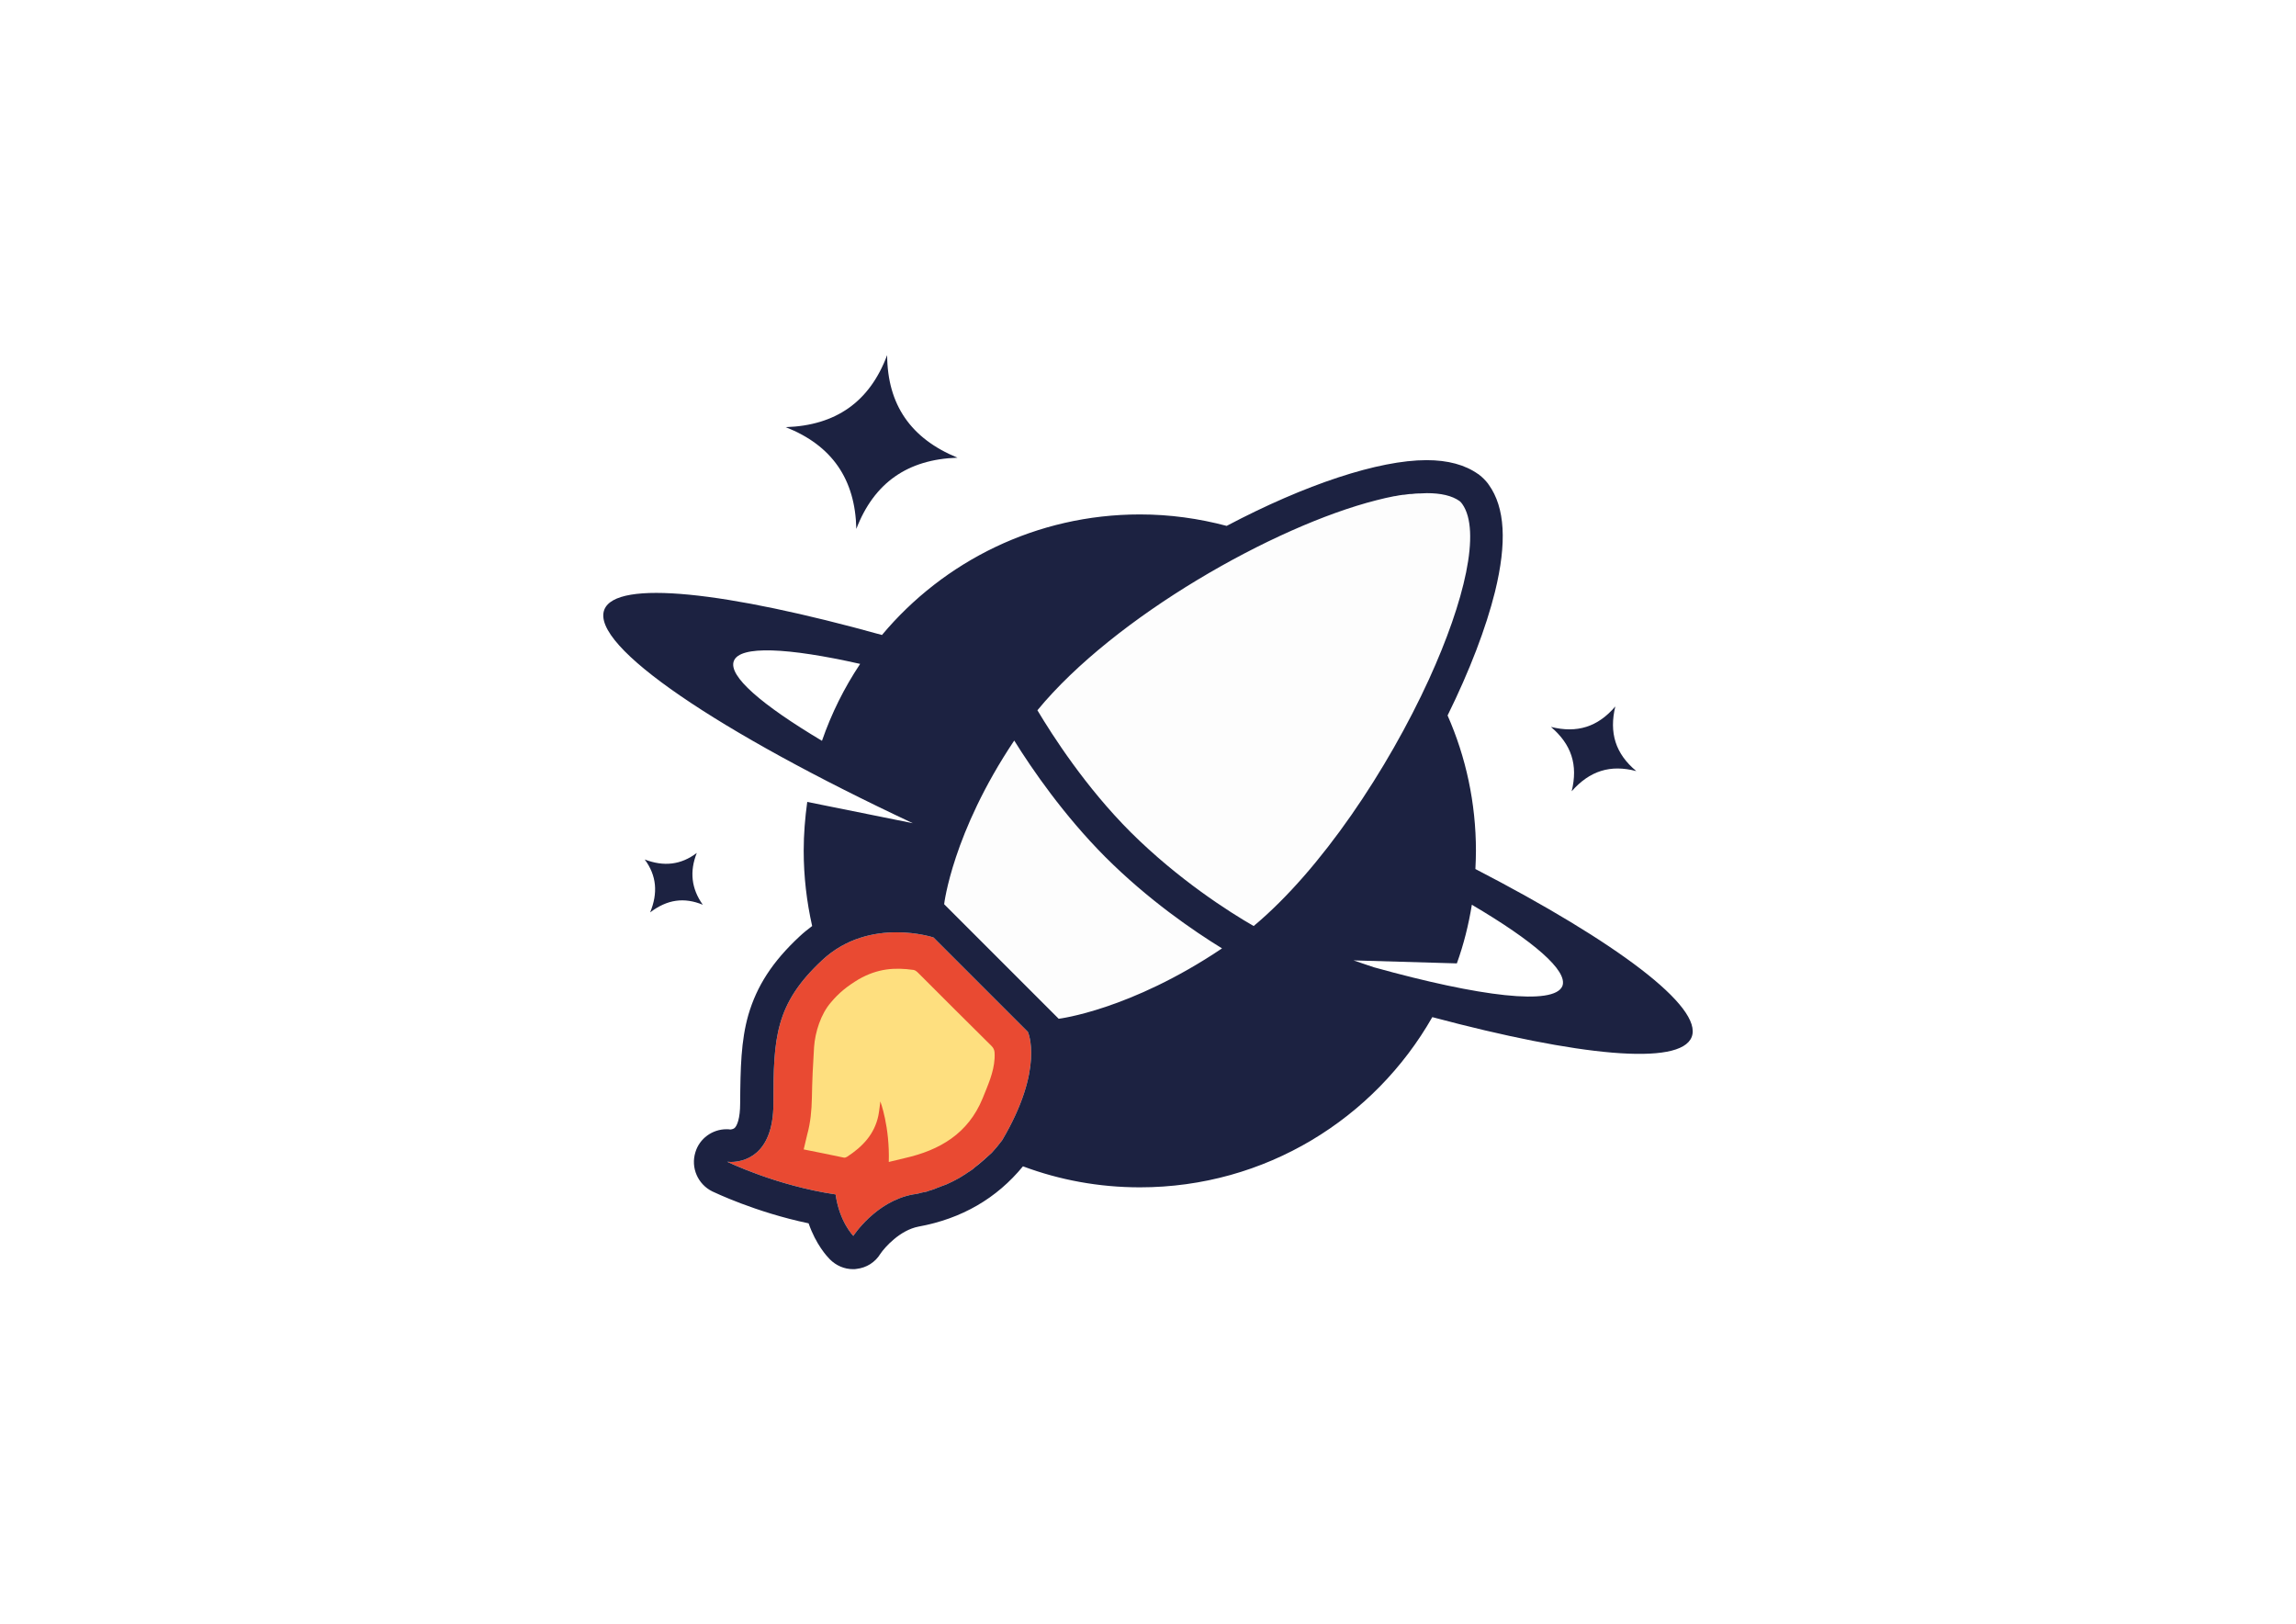
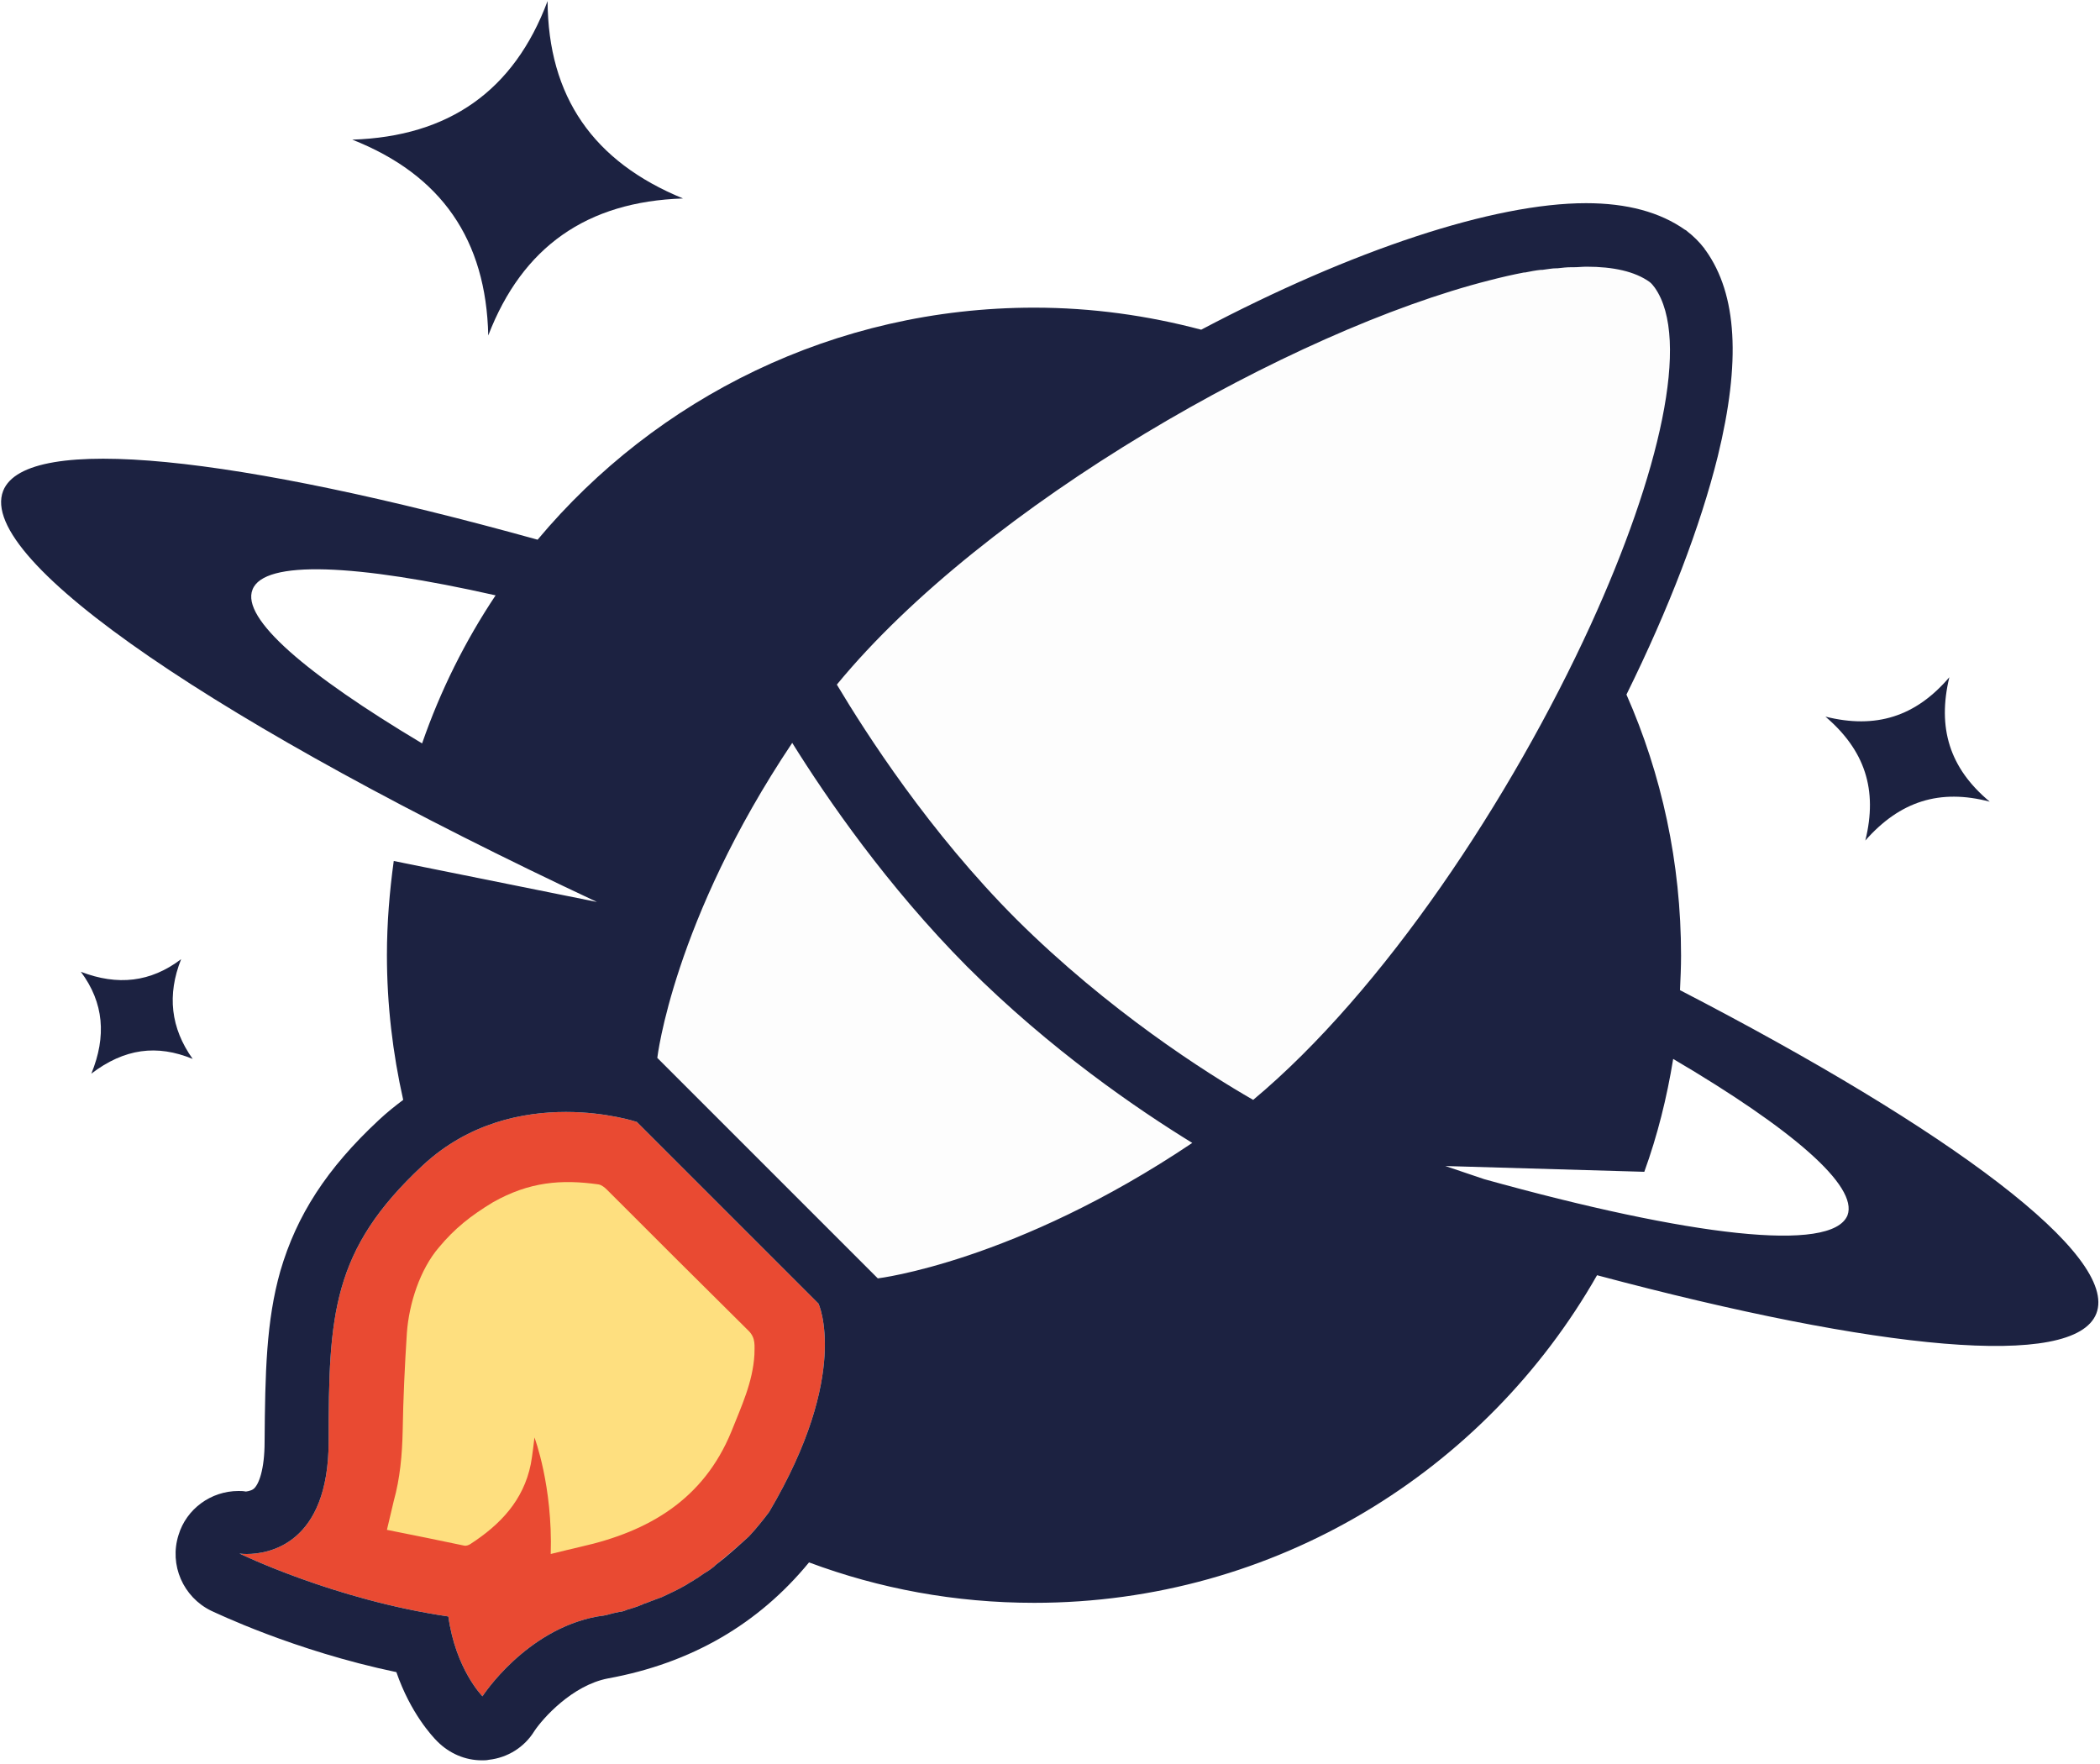
- <svg xmlns="http://www.w3.org/2000/svg" version="1.1" x="0px" y="0px" viewBox="0 0 841.9 595.3" style="enable-background:new 0 0 841.9 595.3;" xml:space="preserve">
-   <style type="text/css">
- 	.st0{fill:#1C2241;}
- 	.st1{fill:#E94A32;}
- 	.st2{fill:#FEDF7F;}
- 	.st3{fill:#FDFDFD;}
- </style>
-   <g id="Слой_1">
-     <g>
-       <path class="st0" d="M325.3,130.2c0.1,18.2,8.7,30.6,25.8,37.6c-18.3,0.6-30.6,9.2-37.1,26.1c-0.4-18.2-8.9-30.6-25.9-37.3    C306.5,156,318.9,147.3,325.3,130.2z" />
-       <path class="st0" d="M568.7,266.5c9.6,2.4,17.2,0,23.6-7.5c-2.3,9.6,0,17.3,7.7,23.7c-9.5-2.5-17.1-0.1-23.7,7.4    C578.7,280.4,576.2,272.9,568.7,266.5z" />
-       <path class="st0" d="M255.5,312.7c-2.7,6.8-2,13.1,2.2,19c-6.8-2.8-13-2-19.3,2.8c2.9-7.1,2.4-13.5-2-19.4    C243.4,317.8,249.7,317.1,255.5,312.7z" />
-       <path class="st1" d="M357.3,428.1c-0.1,0.1-0.2,0.2-0.3,0.3c-0.4,0.3-0.9,0.7-1.4,1c-0.2,0.1-0.3,0.2-0.5,0.3    c-0.4,0.3-0.9,0.6-1.3,0.9c-0.2,0.1-0.4,0.2-0.5,0.3c-0.4,0.3-0.9,0.5-1.3,0.8c-0.2,0.1-0.3,0.2-0.5,0.3c-1.4,0.8-2.9,1.5-4.4,2.2    c-0.3,0.1-0.5,0.2-0.8,0.3c-0.4,0.1-0.7,0.3-1.1,0.4c-0.3,0.1-0.7,0.3-1,0.4c-0.3,0.1-0.7,0.2-1,0.4c-0.4,0.1-0.7,0.3-1.1,0.4    c-0.3,0.1-0.6,0.2-0.9,0.3c-0.4,0.1-0.8,0.2-1.2,0.4c-0.3,0.1-0.6,0.2-0.9,0.2c-0.5,0.1-1,0.2-1.4,0.3c-0.2,0.1-0.5,0.1-0.7,0.2    c-0.7,0.2-1.4,0.3-2.2,0.4c-13.7,2.5-21.9,15.2-21.9,15.2l0,0l0,0c0,0-5.1-5.1-6.5-15.2c-21.8-3.2-39.8-12-39.8-12l0,0l0,0    c0,0,0.5,0.1,1.4,0.1c4.1,0,15.6-1.8,15.6-21.5c0-24,0.6-36.4,17.9-52.5c8.8-8.2,19.2-10.2,27.3-10.2c7.8,0,13.5,1.9,13.5,1.9    l34.6,34.6c0,0,6.2,13.3-9.4,39.7c-1.2,1.6-2.5,3.2-3.8,4.6c0,0,0,0,0,0c0,0,0,0-0.1,0.1C361.5,424.6,359.4,426.4,357.3,428.1z" />
-       <path class="st2" d="M294.7,421.4c0.5-2.1,0.9-3.8,1.3-5.5c1.2-4.3,1.6-8.8,1.7-13.3c0.1-6.2,0.4-12.5,0.8-18.7    c0.4-5.6,2.5-12.1,6.1-16.3c3-3.6,6-6,10.3-8.6c6.9-3.9,13-4.4,20.1-3.4c0.6,0.1,1.2,0.6,1.6,1c9,9,18,18,27,26.9    c1.4,1.4,1.1,2.9,1.1,4.5c-0.3,5.3-2.5,9.9-4.4,14.7c-5.3,12.9-15.7,19-28.6,21.9c-1.8,0.4-3.7,0.9-5.8,1.4    c0.4-13-3.1-22.2-3.1-22.2s-0.4,3.6-0.7,5.1c-1.4,6.9-5.8,11.5-11.5,15.2c-0.3,0.2-0.8,0.4-1.2,0.3    C304.6,423.4,299.8,422.4,294.7,421.4z" />
-       <path class="st3" d="M504.7,183.4C504.7,183.4,504.8,183.4,504.7,183.4c2.3-0.6,4.5-1.1,6.6-1.5c0.1,0,0.1,0,0.2,0    c1-0.2,2-0.4,3-0.5c0.1,0,0.2,0,0.3,0c0.9-0.1,1.8-0.3,2.7-0.3c0.1,0,0.1,0,0.2,0c0.9-0.1,1.7-0.2,2.6-0.2c0.2,0,0.3,0,0.5,0    c0.8,0,1.6-0.1,2.4-0.1c0,0,0,0,0,0c0,0,0,0,0,0c5.1,0,9.2,0.9,12,2.9c0.4,0.3,0.7,0.7,1,1.1l0,0c6.9,9.8,0.9,35.5-12.2,64.2    c0,0,0,0,0,0c-15.1,33-39.5,69.8-64.3,90.5c-8.9-5.1-27.6-17-45.1-34.4c-16.6-16.6-28.7-35.5-34.2-44.7    C408.6,226.1,467.2,192.9,504.7,183.4z" />
-       <path class="st3" d="M388.2,373.5l-42-42c0,0,3-26.1,25.7-60c6.6,10.6,18.1,27.3,33.3,42.6c15.9,15.9,32.5,27.2,42.9,33.6    C414.3,370.4,388.2,373.5,388.2,373.5z" />
-       <path class="st0" d="M620.3,380.2c4.3-11-27.5-34.8-79.3-61.6c0.1-2.2,0.2-4.4,0.2-6.6c0-17.7-3.7-34.5-10.4-49.7    c8.1-16.4,14.1-32.1,17.4-45.4c4.4-18,3.7-30.8-2.3-39.2c-0.1-0.1-0.2-0.2-0.2-0.3c-1-1.3-2.1-2.4-3.4-3.4    c-0.1-0.1-0.2-0.2-0.3-0.2c-4.8-3.4-11.1-5.1-18.9-5.1c-17.6,0-44.5,8.9-73.3,24.1c-10.2-2.7-20.8-4.2-31.8-4.2    c-38,0-72,17.2-94.6,44.2c-57.2-15.9-97.4-20.4-101.8-9.3c-5.2,13.3,41.9,44.9,113.1,78.3L296,294c-0.8,5.8-1.3,11.8-1.3,17.9    c0,9.5,1.1,18.7,3.1,27.6c-1.6,1.2-3.1,2.4-4.6,3.8c-10,9.3-15.7,18.2-18.8,28.8c-2.7,9.5-2.9,19.4-3,32.5c0,5.3-1.1,8.2-2.1,9    c-0.5,0.4-1.4,0.5-1.5,0.5l0,0c-0.5-0.1-0.9-0.1-1.4-0.1c-5.2,0-9.9,3.4-11.4,8.4c-1.8,5.7,0.9,11.8,6.2,14.4    c0.7,0.3,15.7,7.6,35.3,11.7c2.7,7.8,6.8,12.2,7.8,13.2c2.3,2.3,5.3,3.6,8.5,3.6c0.4,0,0.9,0,1.3-0.1c3.6-0.4,6.8-2.4,8.7-5.5    c1.6-2.4,7.2-8.7,14-10c15.9-2.9,28.7-10.4,38.3-22.1c13.4,5,27.8,7.7,42.9,7.7c46,0,86-25.2,107.2-62.4    C578.8,387.2,616.1,390.9,620.3,380.2z M269.1,242.3c2.2-5.7,19.7-4.9,46.3,1.1c-5.8,8.7-10.5,18.1-14,28.2    C279.3,258.4,266.9,247.8,269.1,242.3z M504.7,183.4C504.7,183.4,504.8,183.4,504.7,183.4c2.3-0.6,4.5-1.1,6.6-1.5    c0.1,0,0.1,0,0.2,0c1-0.2,2-0.4,3-0.5c0.1,0,0.2,0,0.3,0c0.9-0.1,1.8-0.3,2.7-0.3c0.1,0,0.1,0,0.2,0c0.9-0.1,1.7-0.2,2.6-0.2    c0.2,0,0.3,0,0.5,0c0.8,0,1.6-0.1,2.4-0.1c0,0,0,0,0,0c0,0,0,0,0,0c5.1,0,9.2,0.9,12,2.9c0.4,0.3,0.7,0.7,1,1.1l0,0    c6.9,9.8,0.9,35.5-12.2,64.2c0,0,0,0,0,0c-15.1,33-39.5,69.8-64.3,90.5c-8.9-5.1-27.6-17-45.1-34.4    c-16.6-16.6-28.7-35.5-34.2-44.7C408.6,226.1,467.2,192.9,504.7,183.4z M357.3,428.1c-0.1,0.1-0.2,0.2-0.3,0.3    c-0.4,0.3-0.9,0.7-1.4,1c-0.2,0.1-0.3,0.2-0.5,0.3c-0.4,0.3-0.9,0.6-1.3,0.9c-0.2,0.1-0.4,0.2-0.5,0.3c-0.4,0.3-0.9,0.5-1.3,0.8    c-0.2,0.1-0.3,0.2-0.5,0.3c-1.4,0.8-2.9,1.5-4.4,2.2c-0.3,0.1-0.5,0.2-0.8,0.3c-0.4,0.1-0.7,0.3-1.1,0.4c-0.3,0.1-0.7,0.3-1,0.4    c-0.3,0.1-0.7,0.2-1,0.4c-0.4,0.1-0.7,0.3-1.1,0.4c-0.3,0.1-0.6,0.2-0.9,0.3c-0.4,0.1-0.8,0.2-1.2,0.4c-0.3,0.1-0.6,0.2-0.9,0.2    c-0.5,0.1-1,0.2-1.4,0.3c-0.2,0.1-0.5,0.1-0.7,0.2c-0.7,0.2-1.4,0.3-2.2,0.4c-13.7,2.5-21.9,15.2-21.9,15.2l0,0l0,0    c0,0-5.1-5.1-6.5-15.2c-21.8-3.2-39.8-12-39.8-12l0,0l0,0c0,0,0.5,0.1,1.4,0.1c4.1,0,15.6-1.8,15.6-21.5c0-24,0.6-36.4,17.9-52.5    c8.8-8.2,19.2-10.2,27.3-10.2c7.8,0,13.5,1.9,13.5,1.9l34.6,34.6c0,0,6.2,13.3-9.4,39.7c-1.2,1.6-2.5,3.2-3.8,4.6c0,0,0,0,0,0    c0,0,0,0-0.1,0.1C361.5,424.6,359.4,426.5,357.3,428.1z M388.2,373.5l-42-42c0,0,3-26.1,25.7-60c6.6,10.6,18.1,27.3,33.3,42.6    c15.9,15.9,32.5,27.2,42.9,33.6C414.3,370.4,388.2,373.5,388.2,373.5z M503.7,354.6l-7.4-2.5l37.9,1.1c2.5-6.9,4.3-14.1,5.5-21.5    c22.6,13.3,35.3,24.2,33.2,29.8C569.9,368.7,542.9,365.5,503.7,354.6z" />
+ <svg xmlns="http://www.w3.org/2000/svg" viewBox="0 0 400 336" version="1.1">
+   <defs />
+   <g id="Page-1" stroke="none" stroke-width="1" fill="none" fill-rule="evenodd">
+     <g id="logo" fill-rule="nonzero">
+       <path d="M104.3,0.2 C104.4,18.4 113,30.8 130.1,37.8 C111.8,38.4 99.5,47 93,63.9 C92.6,45.7 84.1,33.3 67.1,26.6 C85.5,26 97.9,17.3 104.3,0.2 L104.3,0.2 Z M347.7,136.5 C357.3,138.9 364.9,136.5 371.3,129 C369,138.6 371.3,146.3 379,152.7 C369.5,150.2 361.9,152.6 355.3,160.1 C357.7,150.4 355.2,142.9 347.7,136.5 L347.7,136.5 Z M34.5,182.7 C31.8,189.5 32.5,195.8 36.7,201.7 C29.9,198.9 23.7,199.7 17.4,204.5 C20.3,197.4 19.8,191 15.4,185.1 C22.4,187.8 28.7,187.1 34.5,182.7 L34.5,182.7 Z" id="Shape" fill="#1C2241" />
+       <path d="M136.3,298.1 L136,298.4 C135.6,298.7 135.1,299.1 134.6,299.4 C134.4,299.5 134.3,299.6 134.1,299.7 C133.7,300 133.2,300.3 132.8,300.6 C132.6,300.7 132.4,300.8 132.3,300.9 C131.9,301.2 131.4,301.4 131,301.7 C130.8,301.8 130.7,301.9 130.5,302 C129.1,302.8 127.6,303.5 126.1,304.2 C125.8,304.3 125.6,304.4 125.3,304.5 C124.9,304.6 124.6,304.8 124.2,304.9 C123.9,305 123.5,305.2 123.2,305.3 C122.9,305.4 122.5,305.5 122.2,305.7 C121.8,305.8 121.5,306 121.1,306.1 L120.2,306.4 C119.8,306.5 119.4,306.6 119,306.8 C118.7,306.9 118.4,307 118.1,307 C117.6,307.1 117.1,307.2 116.7,307.3 C116.5,307.4 116.2,307.4 116,307.5 C115.3,307.7 114.6,307.8 113.8,307.9 C100.1,310.4 91.9,323.1 91.9,323.1 C91.9,323.1 86.8,318 85.4,307.9 C63.6,304.7 45.6,295.9 45.6,295.9 C45.6,295.9 46.1,296 47,296 C51.1,296 62.6,294.2 62.6,274.5 C62.6,250.5 63.2,238.1 80.5,222 C89.3,213.8 99.7,211.8 107.8,211.8 C115.6,211.8 121.3,213.7 121.3,213.7 L155.9,248.3 C155.9,248.3 162.1,261.6 146.5,288 C145.3,289.6 144,291.2 142.7,292.6 L142.6,292.7 C140.5,294.6 138.4,296.4 136.3,298.1 L136.3,298.1 Z" id="Shape" fill="#E94A32" />
+       <path d="M73.7,291.4 C74.2,289.3 74.6,287.6 75,285.9 C76.2,281.6 76.6,277.1 76.7,272.6 C76.8,266.4 77.1,260.1 77.5,253.9 C77.9,248.3 80,241.8 83.6,237.6 C86.6,234 89.6,231.6 93.9,229 C100.8,225.1 106.9,224.6 114,225.6 C114.6,225.7 115.2,226.2 115.6,226.6 C124.6,235.6 133.6,244.6 142.6,253.5 C144,254.9 143.7,256.4 143.7,258 C143.4,263.3 141.2,267.9 139.3,272.7 C134,285.6 123.6,291.7 110.7,294.6 C108.9,295 107,295.5 104.9,296 C105.3,283 101.8,273.8 101.8,273.8 C101.8,273.8 101.4,277.4 101.1,278.9 C99.7,285.8 95.3,290.4 89.6,294.1 C89.3,294.3 88.8,294.5 88.4,294.4 C83.6,293.4 78.8,292.4 73.7,291.4 L73.7,291.4 Z" id="Shape" fill="#FEDF7F" />
+       <path d="M283.7,53.4 C283.7,53.4 283.8,53.4 283.7,53.4 C286,52.8 288.2,52.3 290.3,51.9 L290.5,51.9 C291.5,51.7 292.5,51.5 293.5,51.4 L293.8,51.4 C294.7,51.3 295.6,51.1 296.5,51.1 L296.7,51.1 C297.6,51 298.4,50.9 299.3,50.9 L299.8,50.9 C300.6,50.9 301.4,50.8 302.2,50.8 C307.3,50.8 311.4,51.7 314.2,53.7 C314.6,54 314.9,54.4 315.2,54.8 C322.1,64.6 316.1,90.3 303,119 C287.9,152 263.5,188.8 238.7,209.5 C229.8,204.4 211.1,192.5 193.6,175.1 C177,158.5 164.9,139.6 159.4,130.4 C187.6,96.1 246.2,62.9 283.7,53.4 Z M167.2,243.5 L125.2,201.5 C125.2,201.5 128.2,175.4 150.9,141.5 C157.5,152.1 169,168.8 184.2,184.1 C200.1,200 216.7,211.3 227.1,217.7 C193.3,240.4 167.2,243.5 167.2,243.5 L167.2,243.5 Z" id="Shape" fill="#FDFDFD" />
+       <path d="M399.3,250.2 C403.6,239.2 371.8,215.4 320,188.6 C320.1,186.4 320.2,184.2 320.2,182 C320.2,164.3 316.5,147.5 309.8,132.3 C317.9,115.9 323.9,100.2 327.2,86.9 C331.6,68.9 330.9,56.1 324.9,47.7 C324.8,47.6 324.7,47.5 324.7,47.4 C323.7,46.1 322.6,45 321.3,44 C321.2,43.9 321.1,43.8 321,43.8 C316.2,40.4 309.9,38.7 302.1,38.7 C284.5,38.7 257.6,47.6 228.8,62.8 C218.6,60.1 208,58.6 197,58.6 C159,58.6 125,75.8 102.4,102.8 C45.2,86.9 5,82.4 0.6,93.5 C-4.6,106.8 42.5,138.4 113.7,171.8 L75,164 C74.2,169.8 73.7,175.8 73.7,181.9 C73.7,191.4 74.8,200.6 76.8,209.5 C75.2,210.7 73.7,211.9 72.2,213.3 C62.2,222.6 56.5,231.5 53.4,242.1 C50.7,251.6 50.5,261.5 50.4,274.6 C50.4,279.9 49.3,282.8 48.3,283.6 C47.8,284 46.9,284.1 46.8,284.1 C46.3,284 45.9,284 45.4,284 C40.2,284 35.5,287.4 34,292.4 C32.2,298.1 34.9,304.2 40.2,306.8 C40.9,307.1 55.9,314.4 75.5,318.5 C78.2,326.3 82.3,330.7 83.3,331.7 C85.6,334 88.6,335.3 91.8,335.3 C92.2,335.3 92.7,335.3 93.1,335.2 C96.7,334.8 99.9,332.8 101.8,329.7 C103.4,327.3 109,321 115.8,319.7 C131.7,316.8 144.5,309.3 154.1,297.6 C167.5,302.6 181.9,305.3 197,305.3 C243,305.3 283,280.1 304.2,242.9 C357.8,257.2 395.1,260.9 399.3,250.2 L399.3,250.2 Z M48.1,112.3 C50.3,106.6 67.8,107.4 94.4,113.4 C88.6,122.1 83.9,131.5 80.4,141.6 C58.3,128.4 45.9,117.8 48.1,112.3 Z M283.7,53.4 C283.7,53.4 283.8,53.4 283.7,53.4 C286,52.8 288.2,52.3 290.3,51.9 L290.5,51.9 C291.5,51.7 292.5,51.5 293.5,51.4 L293.8,51.4 C294.7,51.3 295.6,51.1 296.5,51.1 L296.7,51.1 C297.6,51 298.4,50.9 299.3,50.9 L299.8,50.9 C300.6,50.9 301.4,50.8 302.2,50.8 C307.3,50.8 311.4,51.7 314.2,53.7 C314.6,54 314.9,54.4 315.2,54.8 C322.1,64.6 316.1,90.3 303,119 C287.9,152 263.5,188.8 238.7,209.5 C229.8,204.4 211.1,192.5 193.6,175.1 C177,158.5 164.9,139.6 159.4,130.4 C187.6,96.1 246.2,62.9 283.7,53.4 L283.7,53.4 Z M136.3,298.1 L136,298.4 C135.6,298.7 135.1,299.1 134.6,299.4 C134.4,299.5 134.3,299.6 134.1,299.7 C133.7,300 133.2,300.3 132.8,300.6 C132.6,300.7 132.4,300.8 132.3,300.9 C131.9,301.2 131.4,301.4 131,301.7 C130.8,301.8 130.7,301.9 130.5,302 C129.1,302.8 127.6,303.5 126.1,304.2 C125.8,304.3 125.6,304.4 125.3,304.5 C124.9,304.6 124.6,304.8 124.2,304.9 C123.9,305 123.5,305.2 123.2,305.3 C122.9,305.4 122.5,305.5 122.2,305.7 C121.8,305.8 121.5,306 121.1,306.1 L120.2,306.4 C119.8,306.5 119.4,306.6 119,306.8 C118.7,306.9 118.4,307 118.1,307 C117.6,307.1 117.1,307.2 116.7,307.3 C116.5,307.4 116.2,307.4 116,307.5 C115.3,307.7 114.6,307.8 113.8,307.9 C100.1,310.4 91.9,323.1 91.9,323.1 C91.9,323.1 86.8,318 85.4,307.9 C63.6,304.7 45.6,295.9 45.6,295.9 C45.6,295.9 46.1,296 47,296 C51.1,296 62.6,294.2 62.6,274.5 C62.6,250.5 63.2,238.1 80.5,222 C89.3,213.8 99.7,211.8 107.8,211.8 C115.6,211.8 121.3,213.7 121.3,213.7 L155.9,248.3 C155.9,248.3 162.1,261.6 146.5,288 C145.3,289.6 144,291.2 142.7,292.6 L142.6,292.7 C140.5,294.6 138.4,296.5 136.3,298.1 L136.3,298.1 Z M167.2,243.5 L125.2,201.5 C125.2,201.5 128.2,175.4 150.9,141.5 C157.5,152.1 169,168.8 184.2,184.1 C200.1,200 216.7,211.3 227.1,217.7 C193.3,240.4 167.2,243.5 167.2,243.5 L167.2,243.5 Z M282.7,224.6 L275.3,222.1 L313.2,223.2 C315.7,216.3 317.5,209.1 318.7,201.7 C341.3,215 354,225.9 351.9,231.5 C348.9,238.7 321.9,235.5 282.7,224.6 L282.7,224.6 Z" id="Shape" fill="#1C2241" />
    </g>
  </g>
-   <g id="Layer_2">
- </g>
</svg>
